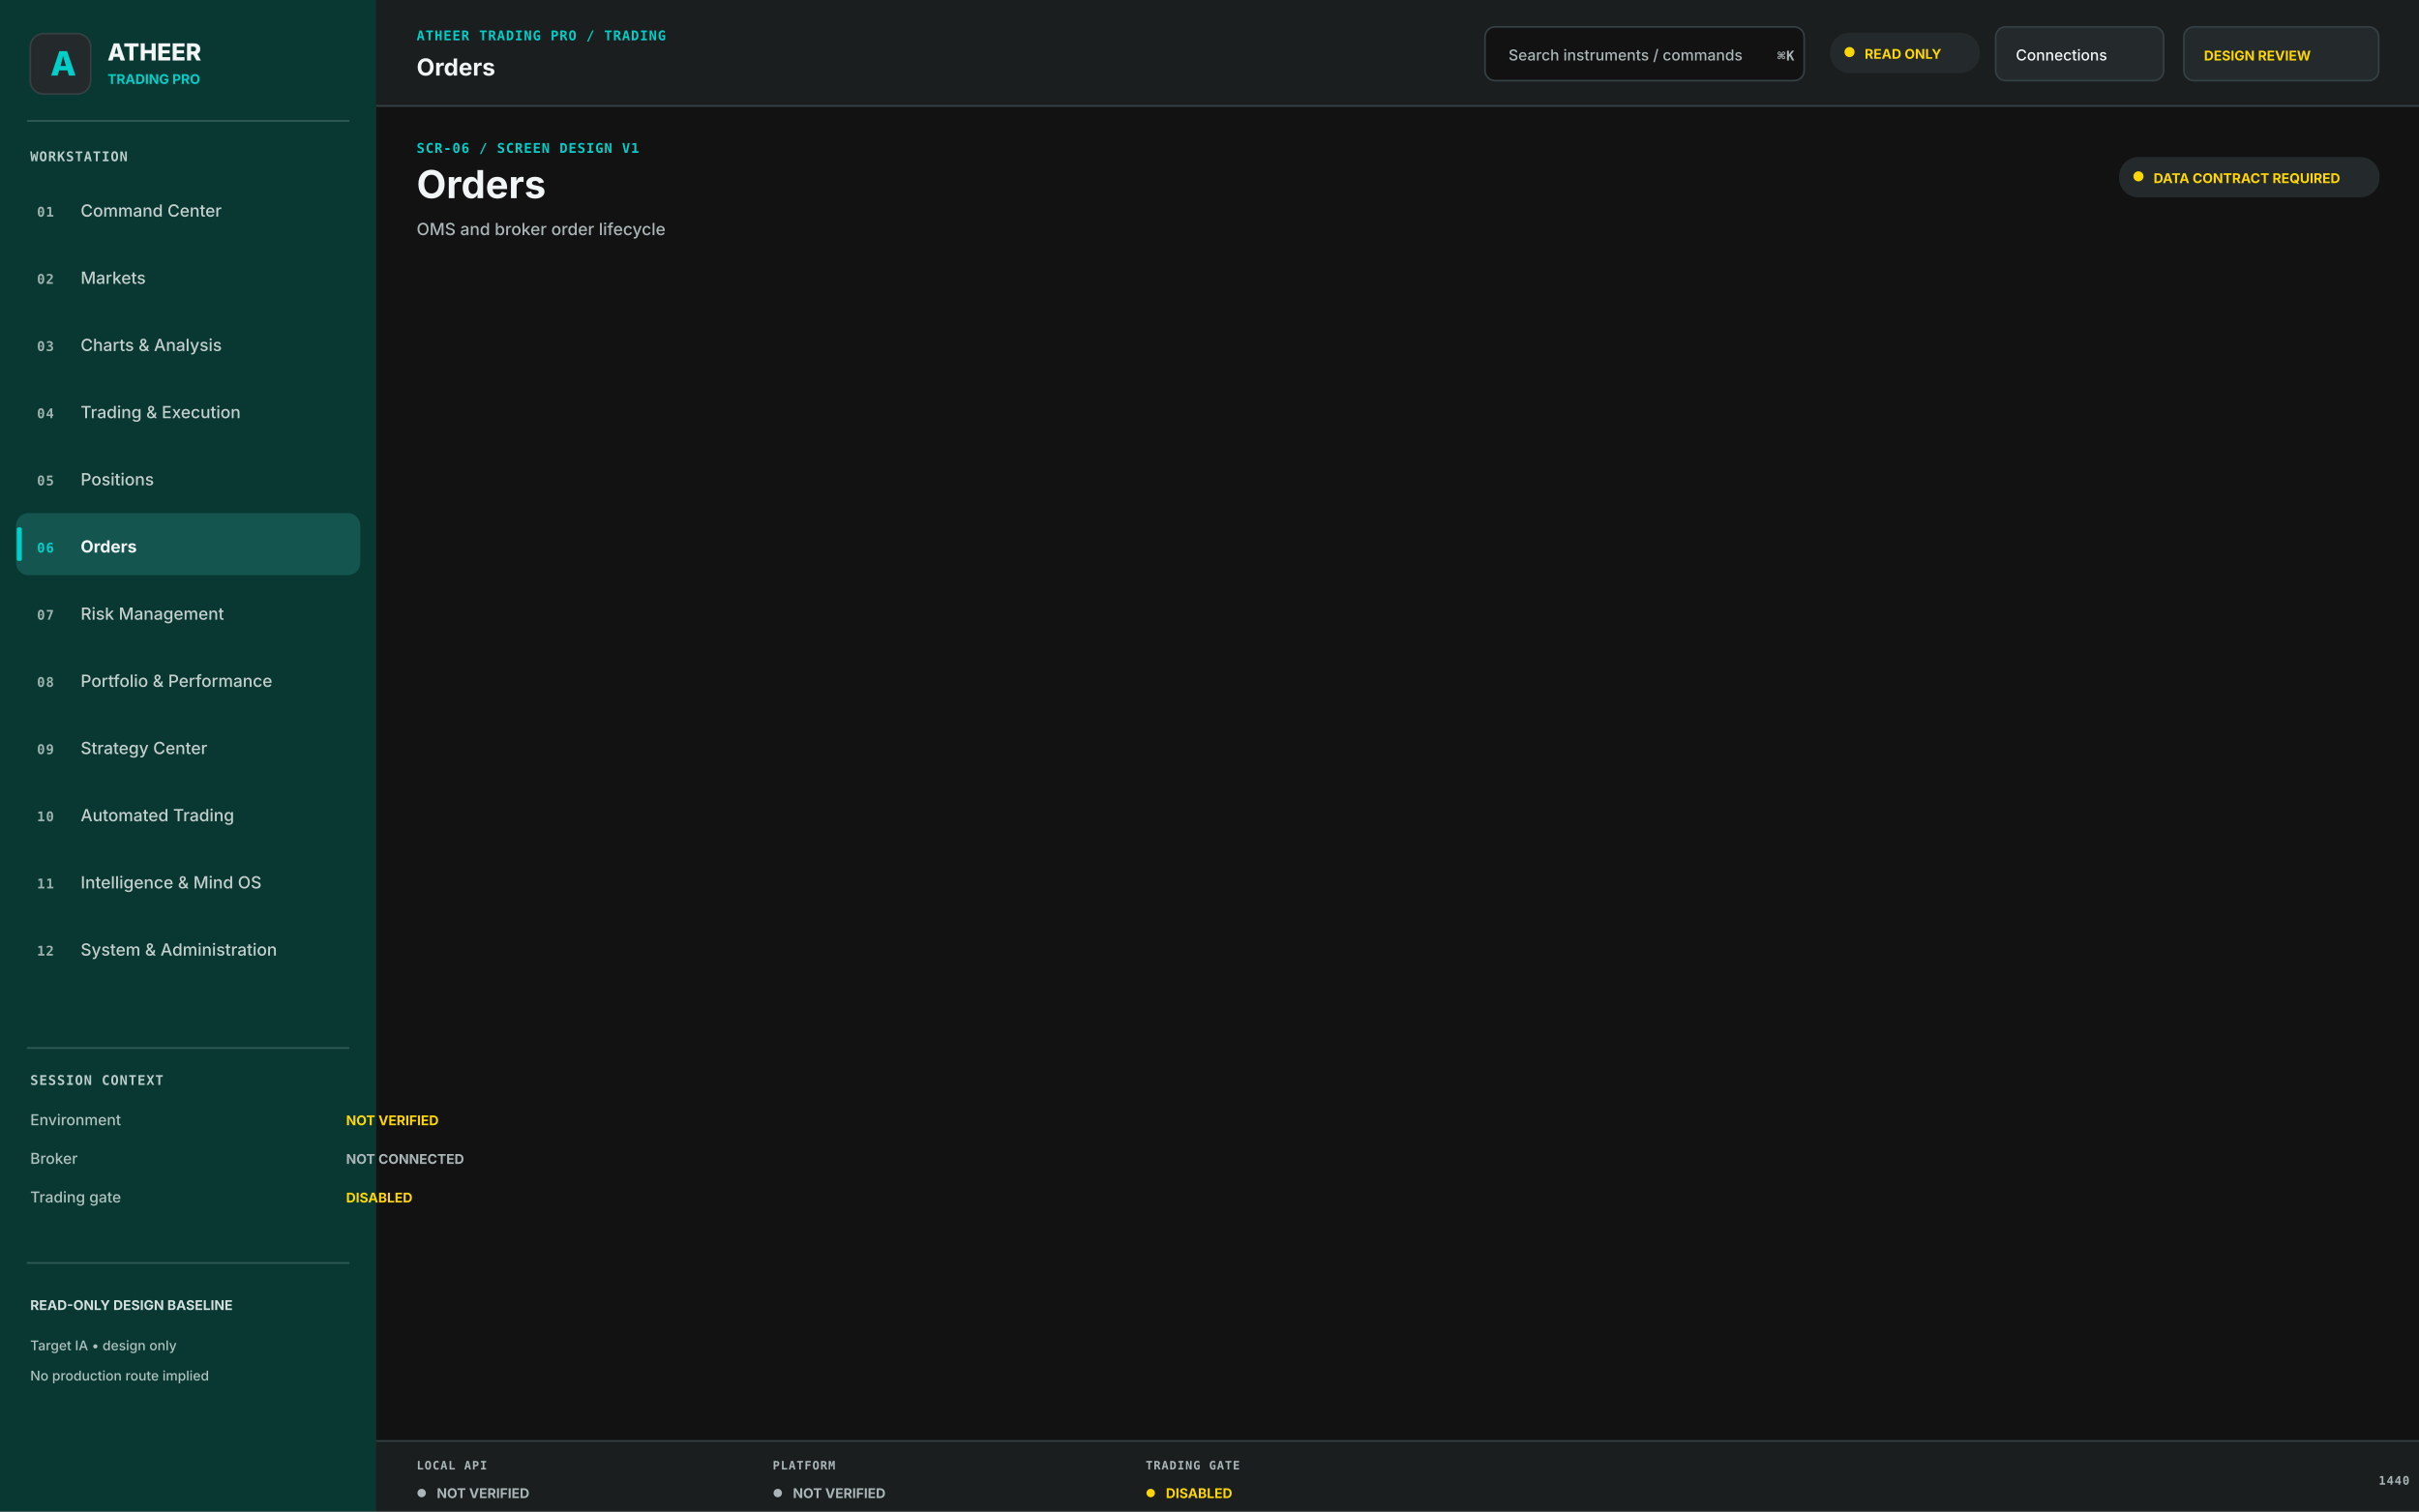
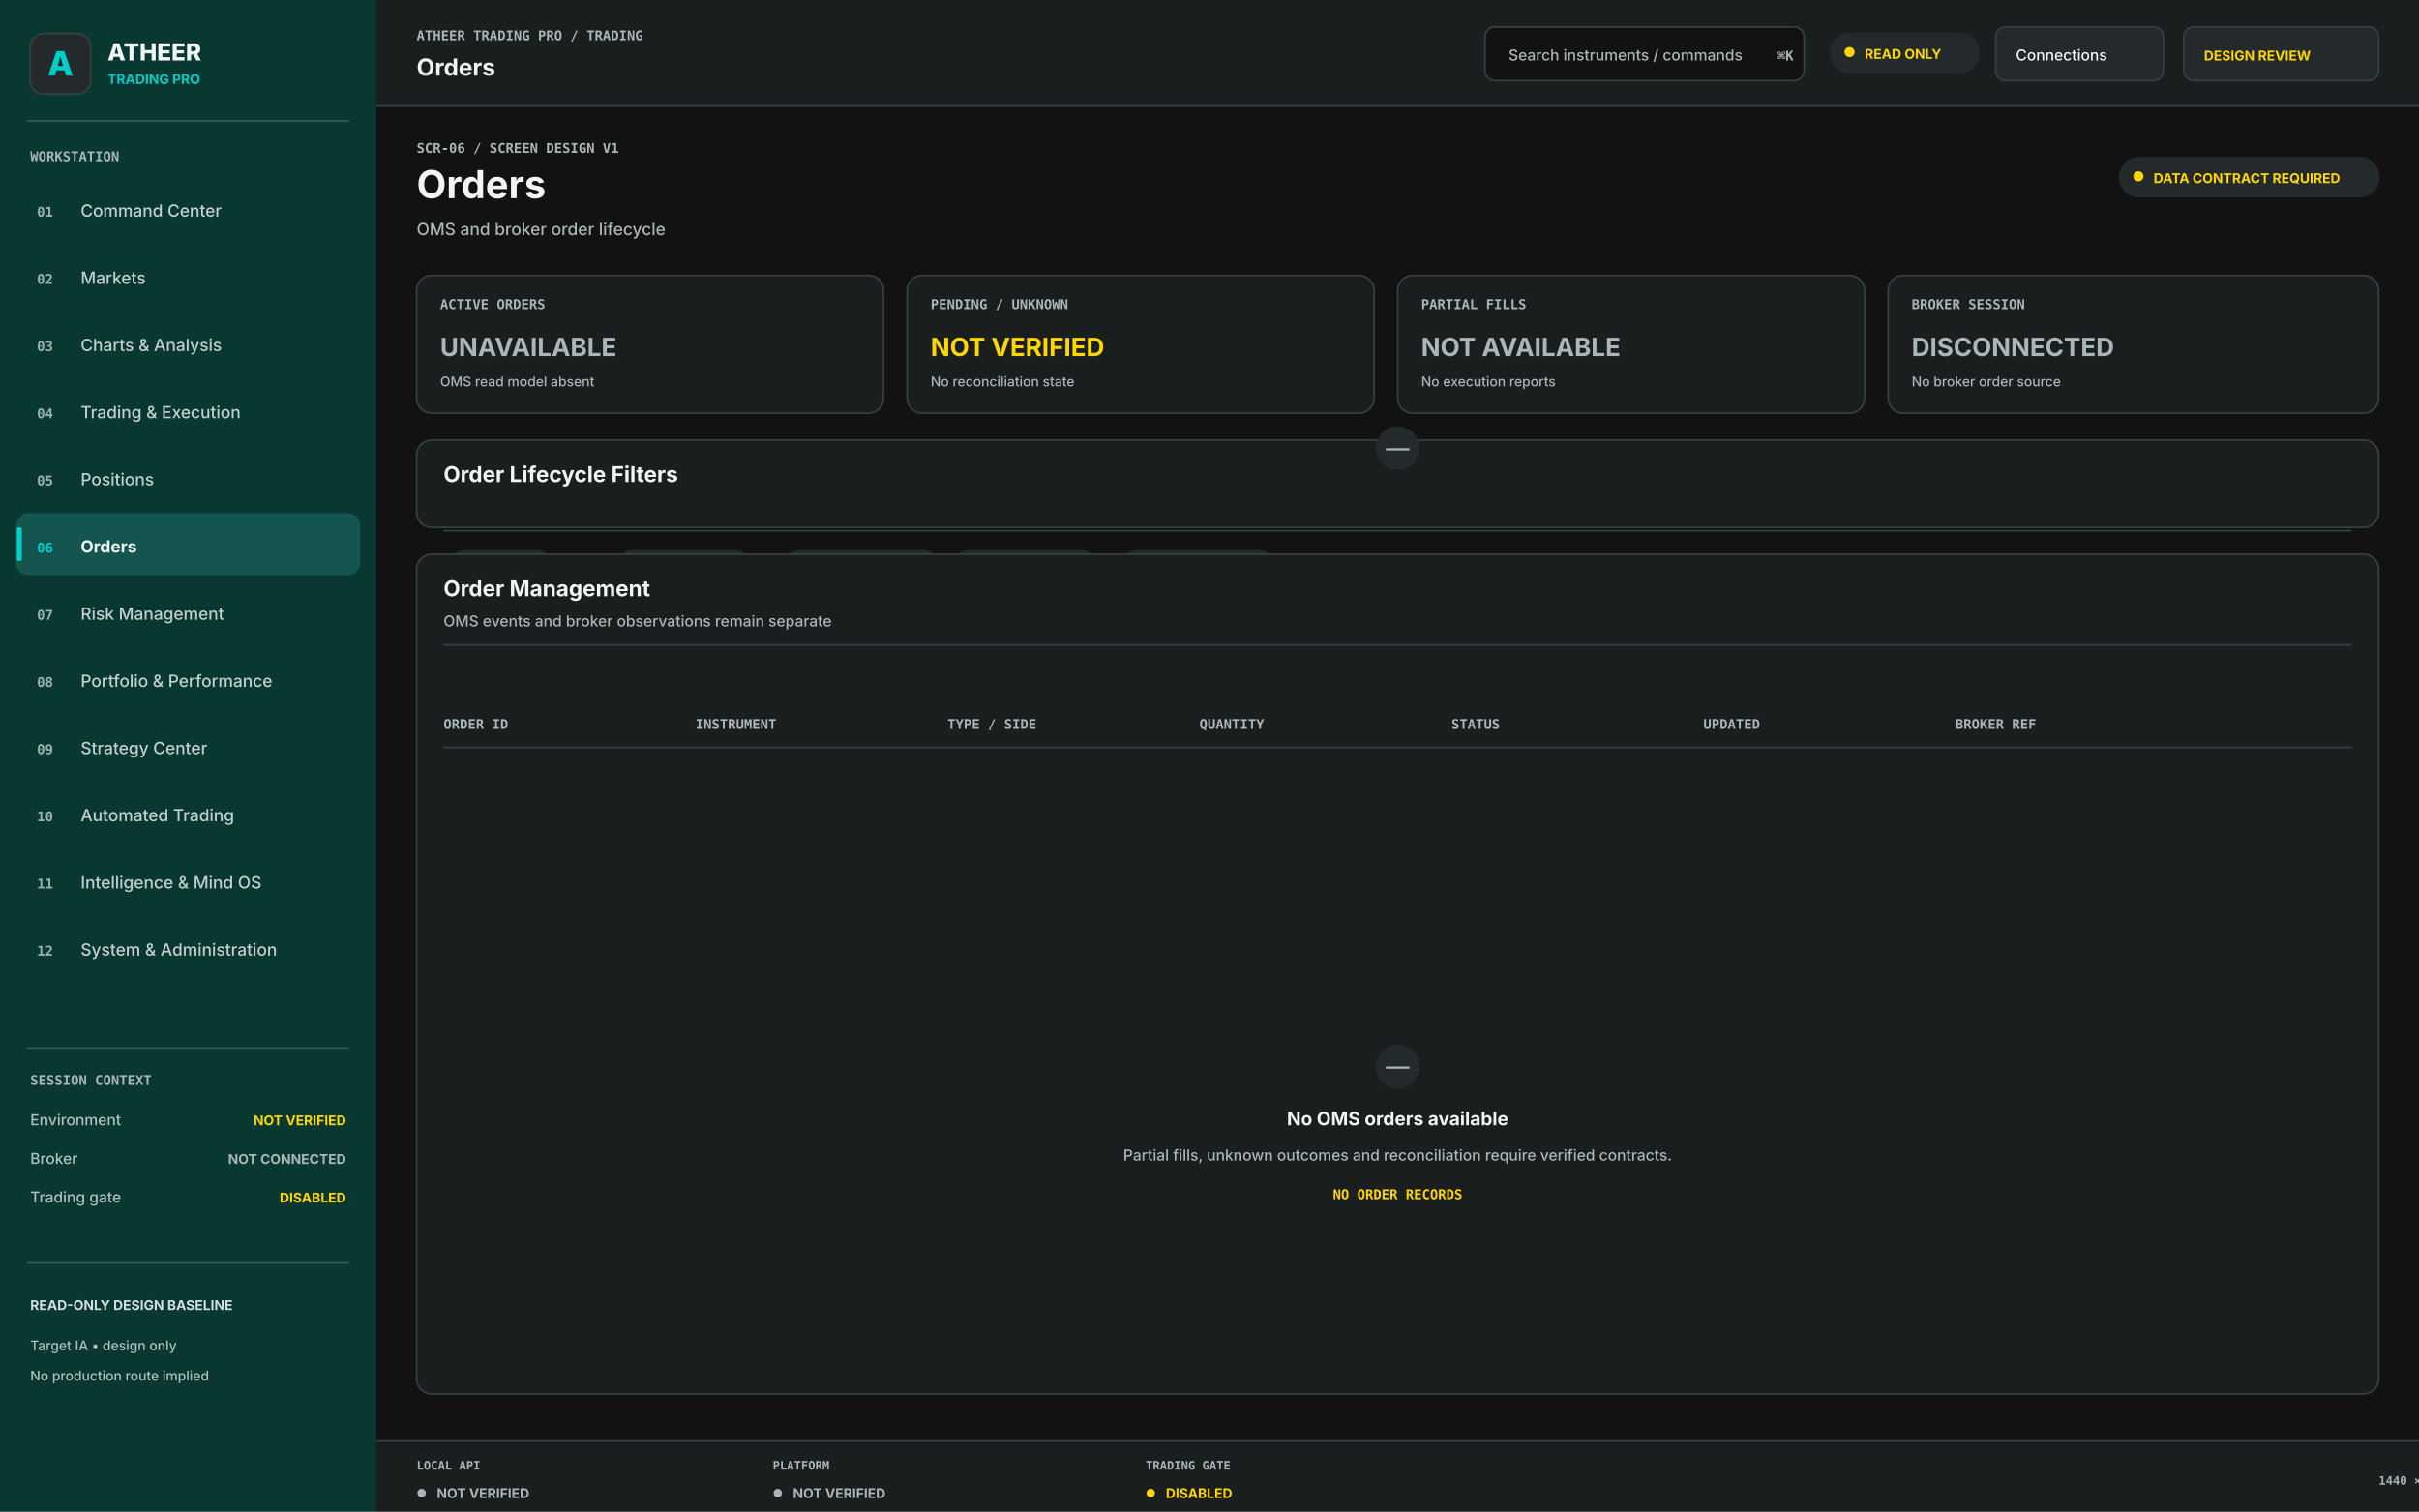
<svg xmlns="http://www.w3.org/2000/svg" width="2880" height="1800" viewBox="0 0 1440 900" role="img" aria-labelledby="design-title design-desc">
  <rect width="1440" height="900" fill="#121212" />
  <rect width="224" height="900" fill="#093732" />
-   <rect x="18" y="20" width="36" height="36" rx="8" fill="#242A2B" stroke="#354044" />
-   <text x="30" y="45" fill="#00CEC8" font-family="SF Pro Display, -apple-system, BlinkMacSystemFont, Helvetica Neue, sans-serif" font-size="20" font-weight="800">A</text>
-   <text x="64" y="36" fill="#F1F5F5" font-family="SF Pro Display, -apple-system, BlinkMacSystemFont, Helvetica Neue, sans-serif" font-size="14" font-weight="800">ATHEER</text>
-   <text x="64" y="50" fill="#00CEC8" font-family="SF Pro Display, -apple-system, BlinkMacSystemFont, Helvetica Neue, sans-serif" font-size="8" font-weight="700">TRADING PRO</text>
+   <rect x="18" y="20" width="36" height="36" rx="8" fill="#242A2B" stroke="#354044" stroke-width="1" />
+   <text x="36" y="45" text-anchor="middle" fill="#00CEC8" font-family="SF Pro Display, -apple-system, BlinkMacSystemFont, Helvetica Neue, sans-serif" font-size="20" font-weight="800">A</text>
+   <text x="64" y="36" text-anchor="start" fill="#F1F5F5" font-family="SF Pro Display, -apple-system, BlinkMacSystemFont, Helvetica Neue, sans-serif" font-size="14" font-weight="800">ATHEER</text>
+   <text x="64" y="50" text-anchor="start" fill="#00CEC8" font-family="SF Pro Display, -apple-system, BlinkMacSystemFont, Helvetica Neue, sans-serif" font-size="8" font-weight="700">TRADING PRO</text>
  <line x1="16" y1="72" x2="208" y2="72" stroke="#315B57" />
-   <text x="18" y="96" fill="#B8CCCA" font-family="SF Mono, Menlo, monospace" font-size="8" font-weight="650" letter-spacing=".5">WORKSTATION</text>
-   <text x="22" y="129" fill="#9FB3B0" font-family="SF Mono, Menlo, monospace" font-size="8" font-weight="650" letter-spacing=".5">01</text>
-   <text x="48" y="129" fill="#C4D0CE" font-family="SF Pro Display, -apple-system, BlinkMacSystemFont, Helvetica Neue, sans-serif" font-size="10" font-weight="450">Command Center</text>
-   <text x="22" y="169" fill="#9FB3B0" font-family="SF Mono, Menlo, monospace" font-size="8" font-weight="650" letter-spacing=".5">02</text>
-   <text x="48" y="169" fill="#C4D0CE" font-family="SF Pro Display, -apple-system, BlinkMacSystemFont, Helvetica Neue, sans-serif" font-size="10" font-weight="450">Markets</text>
-   <text x="22" y="209" fill="#9FB3B0" font-family="SF Mono, Menlo, monospace" font-size="8" font-weight="650" letter-spacing=".5">03</text>
-   <text x="48" y="209" fill="#C4D0CE" font-family="SF Pro Display, -apple-system, BlinkMacSystemFont, Helvetica Neue, sans-serif" font-size="10" font-weight="450">Charts &amp; Analysis</text>
-   <text x="22" y="249" fill="#9FB3B0" font-family="SF Mono, Menlo, monospace" font-size="8" font-weight="650" letter-spacing=".5">04</text>
-   <text x="48" y="249" fill="#C4D0CE" font-family="SF Pro Display, -apple-system, BlinkMacSystemFont, Helvetica Neue, sans-serif" font-size="10" font-weight="450">Trading &amp; Execution</text>
-   <text x="22" y="289" fill="#9FB3B0" font-family="SF Mono, Menlo, monospace" font-size="8" font-weight="650" letter-spacing=".5">05</text>
-   <text x="48" y="289" fill="#C4D0CE" font-family="SF Pro Display, -apple-system, BlinkMacSystemFont, Helvetica Neue, sans-serif" font-size="10" font-weight="450">Positions</text>
-   <rect x="10" y="306" width="204" height="36" rx="7" fill="#14554F" stroke="#14554F" />
+   <text x="18" y="96" text-anchor="start" fill="#AAB6B8" font-family="SF Mono, Menlo, monospace" font-size="8" font-weight="650">WORKSTATION</text>
+   <text x="22" y="129" text-anchor="start" fill="#9FB3B0" font-family="SF Mono, Menlo, monospace" font-size="8" font-weight="650">01</text>
+   <text x="48" y="129" text-anchor="start" fill="#C4D0CE" font-family="SF Pro Display, -apple-system, BlinkMacSystemFont, Helvetica Neue, sans-serif" font-size="10" font-weight="450">Command Center</text>
+   <text x="22" y="169" text-anchor="start" fill="#9FB3B0" font-family="SF Mono, Menlo, monospace" font-size="8" font-weight="650">02</text>
+   <text x="48" y="169" text-anchor="start" fill="#C4D0CE" font-family="SF Pro Display, -apple-system, BlinkMacSystemFont, Helvetica Neue, sans-serif" font-size="10" font-weight="450">Markets</text>
+   <text x="22" y="209" text-anchor="start" fill="#9FB3B0" font-family="SF Mono, Menlo, monospace" font-size="8" font-weight="650">03</text>
+   <text x="48" y="209" text-anchor="start" fill="#C4D0CE" font-family="SF Pro Display, -apple-system, BlinkMacSystemFont, Helvetica Neue, sans-serif" font-size="10" font-weight="450">Charts &amp; Analysis</text>
+   <text x="22" y="249" text-anchor="start" fill="#9FB3B0" font-family="SF Mono, Menlo, monospace" font-size="8" font-weight="650">04</text>
+   <text x="48" y="249" text-anchor="start" fill="#C4D0CE" font-family="SF Pro Display, -apple-system, BlinkMacSystemFont, Helvetica Neue, sans-serif" font-size="10" font-weight="450">Trading &amp; Execution</text>
+   <text x="22" y="289" text-anchor="start" fill="#9FB3B0" font-family="SF Mono, Menlo, monospace" font-size="8" font-weight="650">05</text>
+   <text x="48" y="289" text-anchor="start" fill="#C4D0CE" font-family="SF Pro Display, -apple-system, BlinkMacSystemFont, Helvetica Neue, sans-serif" font-size="10" font-weight="450">Positions</text>
+   <rect x="10" y="306" width="204" height="36" rx="7" fill="#14554F" stroke="#14554F" stroke-width="1" />
  <rect x="10" y="314" width="3" height="20" rx="1" fill="#00CEC8" />
-   <text x="22" y="329" fill="#00CEC8" font-family="SF Mono, Menlo, monospace" font-size="8" font-weight="650" letter-spacing=".5">06</text>
-   <text x="48" y="329" fill="#F1F5F5" font-family="SF Pro Display, -apple-system, BlinkMacSystemFont, Helvetica Neue, sans-serif" font-size="10" font-weight="650">Orders</text>
-   <text x="22" y="369" fill="#9FB3B0" font-family="SF Mono, Menlo, monospace" font-size="8" font-weight="650" letter-spacing=".5">07</text>
-   <text x="48" y="369" fill="#C4D0CE" font-family="SF Pro Display, -apple-system, BlinkMacSystemFont, Helvetica Neue, sans-serif" font-size="10" font-weight="450">Risk Management</text>
-   <text x="22" y="409" fill="#9FB3B0" font-family="SF Mono, Menlo, monospace" font-size="8" font-weight="650" letter-spacing=".5">08</text>
-   <text x="48" y="409" fill="#C4D0CE" font-family="SF Pro Display, -apple-system, BlinkMacSystemFont, Helvetica Neue, sans-serif" font-size="10" font-weight="450">Portfolio &amp; Performance</text>
-   <text x="22" y="449" fill="#9FB3B0" font-family="SF Mono, Menlo, monospace" font-size="8" font-weight="650" letter-spacing=".5">09</text>
-   <text x="48" y="449" fill="#C4D0CE" font-family="SF Pro Display, -apple-system, BlinkMacSystemFont, Helvetica Neue, sans-serif" font-size="10" font-weight="450">Strategy Center</text>
-   <text x="22" y="489" fill="#9FB3B0" font-family="SF Mono, Menlo, monospace" font-size="8" font-weight="650" letter-spacing=".5">10</text>
-   <text x="48" y="489" fill="#C4D0CE" font-family="SF Pro Display, -apple-system, BlinkMacSystemFont, Helvetica Neue, sans-serif" font-size="10" font-weight="450">Automated Trading</text>
-   <text x="22" y="529" fill="#9FB3B0" font-family="SF Mono, Menlo, monospace" font-size="8" font-weight="650" letter-spacing=".5">11</text>
-   <text x="48" y="529" fill="#C4D0CE" font-family="SF Pro Display, -apple-system, BlinkMacSystemFont, Helvetica Neue, sans-serif" font-size="10" font-weight="450">Intelligence &amp; Mind OS</text>
-   <text x="22" y="569" fill="#9FB3B0" font-family="SF Mono, Menlo, monospace" font-size="8" font-weight="650" letter-spacing=".5">12</text>
-   <text x="48" y="569" fill="#C4D0CE" font-family="SF Pro Display, -apple-system, BlinkMacSystemFont, Helvetica Neue, sans-serif" font-size="10" font-weight="450">System &amp; Administration</text>
+   <text x="22" y="329" text-anchor="start" fill="#00CEC8" font-family="SF Mono, Menlo, monospace" font-size="8" font-weight="650">06</text>
+   <text x="48" y="329" text-anchor="start" fill="#F1F5F5" font-family="SF Pro Display, -apple-system, BlinkMacSystemFont, Helvetica Neue, sans-serif" font-size="10" font-weight="650">Orders</text>
+   <text x="22" y="369" text-anchor="start" fill="#9FB3B0" font-family="SF Mono, Menlo, monospace" font-size="8" font-weight="650">07</text>
+   <text x="48" y="369" text-anchor="start" fill="#C4D0CE" font-family="SF Pro Display, -apple-system, BlinkMacSystemFont, Helvetica Neue, sans-serif" font-size="10" font-weight="450">Risk Management</text>
+   <text x="22" y="409" text-anchor="start" fill="#9FB3B0" font-family="SF Mono, Menlo, monospace" font-size="8" font-weight="650">08</text>
+   <text x="48" y="409" text-anchor="start" fill="#C4D0CE" font-family="SF Pro Display, -apple-system, BlinkMacSystemFont, Helvetica Neue, sans-serif" font-size="10" font-weight="450">Portfolio &amp; Performance</text>
+   <text x="22" y="449" text-anchor="start" fill="#9FB3B0" font-family="SF Mono, Menlo, monospace" font-size="8" font-weight="650">09</text>
+   <text x="48" y="449" text-anchor="start" fill="#C4D0CE" font-family="SF Pro Display, -apple-system, BlinkMacSystemFont, Helvetica Neue, sans-serif" font-size="10" font-weight="450">Strategy Center</text>
+   <text x="22" y="489" text-anchor="start" fill="#9FB3B0" font-family="SF Mono, Menlo, monospace" font-size="8" font-weight="650">10</text>
+   <text x="48" y="489" text-anchor="start" fill="#C4D0CE" font-family="SF Pro Display, -apple-system, BlinkMacSystemFont, Helvetica Neue, sans-serif" font-size="10" font-weight="450">Automated Trading</text>
+   <text x="22" y="529" text-anchor="start" fill="#9FB3B0" font-family="SF Mono, Menlo, monospace" font-size="8" font-weight="650">11</text>
+   <text x="48" y="529" text-anchor="start" fill="#C4D0CE" font-family="SF Pro Display, -apple-system, BlinkMacSystemFont, Helvetica Neue, sans-serif" font-size="10" font-weight="450">Intelligence &amp; Mind OS</text>
+   <text x="22" y="569" text-anchor="start" fill="#9FB3B0" font-family="SF Mono, Menlo, monospace" font-size="8" font-weight="650">12</text>
+   <text x="48" y="569" text-anchor="start" fill="#C4D0CE" font-family="SF Pro Display, -apple-system, BlinkMacSystemFont, Helvetica Neue, sans-serif" font-size="10" font-weight="450">System &amp; Administration</text>
  <line x1="16" y1="624" x2="208" y2="624" stroke="#315B57" />
-   <text x="18" y="646" fill="#B8CCCA" font-family="SF Mono, Menlo, monospace" font-size="8" font-weight="650" letter-spacing=".5">SESSION CONTEXT</text>
-   <text x="18" y="670" fill="#AFC2BF" font-family="SF Pro Display, -apple-system, BlinkMacSystemFont, Helvetica Neue, sans-serif" font-size="9" font-weight="500">Environment</text>
-   <text x="206" y="670" fill="#FFD700" font-family="SF Pro Display, -apple-system, BlinkMacSystemFont, Helvetica Neue, sans-serif" font-size="8" font-weight="650">NOT VERIFIED</text>
-   <text x="18" y="693" fill="#AFC2BF" font-family="SF Pro Display, -apple-system, BlinkMacSystemFont, Helvetica Neue, sans-serif" font-size="9" font-weight="500">Broker</text>
-   <text x="206" y="693" fill="#AAB6B8" font-family="SF Pro Display, -apple-system, BlinkMacSystemFont, Helvetica Neue, sans-serif" font-size="8" font-weight="650">NOT CONNECTED</text>
-   <text x="18" y="716" fill="#AFC2BF" font-family="SF Pro Display, -apple-system, BlinkMacSystemFont, Helvetica Neue, sans-serif" font-size="9" font-weight="500">Trading gate</text>
-   <text x="206" y="716" fill="#FFD700" font-family="SF Pro Display, -apple-system, BlinkMacSystemFont, Helvetica Neue, sans-serif" font-size="8" font-weight="650">DISABLED</text>
+   <text x="18" y="646" text-anchor="start" fill="#AAB6B8" font-family="SF Mono, Menlo, monospace" font-size="8" font-weight="650">SESSION CONTEXT</text>
+   <text x="18" y="670" text-anchor="start" fill="#AFC2BF" font-family="SF Pro Display, -apple-system, BlinkMacSystemFont, Helvetica Neue, sans-serif" font-size="9" font-weight="500">Environment</text>
+   <text x="206" y="670" text-anchor="end" fill="#FFD700" font-family="SF Pro Display, -apple-system, BlinkMacSystemFont, Helvetica Neue, sans-serif" font-size="8" font-weight="650">NOT VERIFIED</text>
+   <text x="18" y="693" text-anchor="start" fill="#AFC2BF" font-family="SF Pro Display, -apple-system, BlinkMacSystemFont, Helvetica Neue, sans-serif" font-size="9" font-weight="500">Broker</text>
+   <text x="206" y="693" text-anchor="end" fill="#AAB6B8" font-family="SF Pro Display, -apple-system, BlinkMacSystemFont, Helvetica Neue, sans-serif" font-size="8" font-weight="650">NOT CONNECTED</text>
+   <text x="18" y="716" text-anchor="start" fill="#AFC2BF" font-family="SF Pro Display, -apple-system, BlinkMacSystemFont, Helvetica Neue, sans-serif" font-size="9" font-weight="500">Trading gate</text>
+   <text x="206" y="716" text-anchor="end" fill="#FFD700" font-family="SF Pro Display, -apple-system, BlinkMacSystemFont, Helvetica Neue, sans-serif" font-size="8" font-weight="650">DISABLED</text>
  <line x1="16" y1="752" x2="208" y2="752" stroke="#315B57" />
-   <text x="18" y="780" fill="#D3E0DE" font-family="SF Pro Display, -apple-system, BlinkMacSystemFont, Helvetica Neue, sans-serif" font-size="8" font-weight="650">READ-ONLY DESIGN BASELINE</text>
-   <text x="18" y="804" fill="#AFC2BF" font-family="SF Pro Display, -apple-system, BlinkMacSystemFont, Helvetica Neue, sans-serif" font-size="8" font-weight="500">Target IA • design only</text>
-   <text x="18" y="822" fill="#AFC2BF" font-family="SF Pro Display, -apple-system, BlinkMacSystemFont, Helvetica Neue, sans-serif" font-size="8" font-weight="500">No production route implied</text>
+   <text x="18" y="780" text-anchor="start" fill="#D3E0DE" font-family="SF Pro Display, -apple-system, BlinkMacSystemFont, Helvetica Neue, sans-serif" font-size="8" font-weight="650">READ-ONLY DESIGN BASELINE</text>
+   <text x="18" y="804" text-anchor="start" fill="#AFC2BF" font-family="SF Pro Display, -apple-system, BlinkMacSystemFont, Helvetica Neue, sans-serif" font-size="8" font-weight="500">Target IA • design only</text>
+   <text x="18" y="822" text-anchor="start" fill="#AFC2BF" font-family="SF Pro Display, -apple-system, BlinkMacSystemFont, Helvetica Neue, sans-serif" font-size="8" font-weight="500">No production route implied</text>
  <rect x="224" width="1216" height="64" fill="#1A1E1F" />
  <line x1="224" y1="63" x2="1440" y2="63" stroke="#354044" />
-   <text x="248" y="24" fill="#00CEC8" font-family="SF Mono, Menlo, monospace" font-size="8" font-weight="650" letter-spacing=".5">ATHEER TRADING PRO  /  TRADING</text>
-   <text x="248" y="45" fill="#F1F5F5" font-family="SF Pro Display, -apple-system, BlinkMacSystemFont, Helvetica Neue, sans-serif" font-size="14" font-weight="650">Orders</text>
-   <rect x="884" y="16" width="190" height="32" rx="6" fill="#121212" stroke="#354044" />
-   <text x="898" y="36" fill="#AAB6B8" font-family="SF Pro Display, -apple-system, BlinkMacSystemFont, Helvetica Neue, sans-serif" font-size="9" font-weight="500">Search instruments / commands</text>
-   <text x="1058" y="36" fill="#AAB6B8" font-family="SF Mono, Menlo, monospace" font-size="8" font-weight="650" letter-spacing=".5">⌘K</text>
-   <rect x="1090" y="20" width="88" height="23" rx="11" fill="#242A2B" stroke="#242A2B" />
+   <text x="248" y="24" text-anchor="start" fill="#AAB6B8" font-family="SF Mono, Menlo, monospace" font-size="8" font-weight="650">ATHEER TRADING PRO  /  TRADING</text>
+   <text x="248" y="45" text-anchor="start" fill="#F1F5F5" font-family="SF Pro Display, -apple-system, BlinkMacSystemFont, Helvetica Neue, sans-serif" font-size="14" font-weight="650">Orders</text>
+   <rect x="884" y="16" width="190" height="32" rx="6" fill="#121212" stroke="#354044" stroke-width="1" />
+   <text x="898" y="36" text-anchor="start" fill="#AAB6B8" font-family="SF Pro Display, -apple-system, BlinkMacSystemFont, Helvetica Neue, sans-serif" font-size="9" font-weight="500">Search instruments / commands</text>
+   <text x="1058" y="36" text-anchor="start" fill="#AAB6B8" font-family="SF Mono, Menlo, monospace" font-size="8" font-weight="650">⌘K</text>
+   <rect x="1090" y="20" width="88" height="23" rx="11" fill="#242A2B" stroke="#242A2B" stroke-width="1" />
  <circle cx="1101" cy="31" r="3" fill="#FFD700" />
-   <text x="1110" y="35" fill="#FFD700" font-family="SF Pro Display, -apple-system, BlinkMacSystemFont, Helvetica Neue, sans-serif" font-size="8" font-weight="700">READ ONLY</text>
-   <rect x="1188" y="16" width="100" height="32" rx="6" fill="#242A2B" stroke="#354044" />
-   <text x="1200" y="36" fill="#F1F5F5" font-family="SF Pro Display, -apple-system, BlinkMacSystemFont, Helvetica Neue, sans-serif" font-size="9" font-weight="500">Connections</text>
-   <rect x="1300" y="16" width="116" height="32" rx="6" fill="#242A2B" stroke="#354044" />
-   <text x="1312" y="36" fill="#FFD700" font-family="SF Pro Display, -apple-system, BlinkMacSystemFont, Helvetica Neue, sans-serif" font-size="8" font-weight="700">DESIGN REVIEW</text>
-   <text x="248" y="91" fill="#00CEC8" font-family="SF Mono, Menlo, monospace" font-size="8" font-weight="650" letter-spacing=".5">SCR-06  /  SCREEN DESIGN V1</text>
-   <text x="248" y="118" fill="#F1F5F5" font-family="SF Pro Display, -apple-system, BlinkMacSystemFont, Helvetica Neue, sans-serif" font-size="23" font-weight="750">Orders</text>
-   <text x="248" y="140" fill="#AAB6B8" font-family="SF Pro Display, -apple-system, BlinkMacSystemFont, Helvetica Neue, sans-serif" font-size="10" font-weight="450">OMS and broker order lifecycle</text>
-   <rect x="1262" y="94" width="154" height="23" rx="11" fill="#242A2B" stroke="#242A2B" />
+   <text x="1110" y="35" text-anchor="start" fill="#FFD700" font-family="SF Pro Display, -apple-system, BlinkMacSystemFont, Helvetica Neue, sans-serif" font-size="8" font-weight="700">READ ONLY</text>
+   <rect x="1188" y="16" width="100" height="32" rx="6" fill="#242A2B" stroke="#354044" stroke-width="1" />
+   <text x="1200" y="36" text-anchor="start" fill="#F1F5F5" font-family="SF Pro Display, -apple-system, BlinkMacSystemFont, Helvetica Neue, sans-serif" font-size="9" font-weight="500">Connections</text>
+   <rect x="1300" y="16" width="116" height="32" rx="6" fill="#242A2B" stroke="#354044" stroke-width="1" />
+   <text x="1312" y="36" text-anchor="start" fill="#FFD700" font-family="SF Pro Display, -apple-system, BlinkMacSystemFont, Helvetica Neue, sans-serif" font-size="8" font-weight="700">DESIGN REVIEW</text>
+   <text x="248" y="91" text-anchor="start" fill="#AAB6B8" font-family="SF Mono, Menlo, monospace" font-size="8" font-weight="650">SCR-06  /  SCREEN DESIGN V1</text>
+   <text x="248" y="118" text-anchor="start" fill="#F1F5F5" font-family="SF Pro Display, -apple-system, BlinkMacSystemFont, Helvetica Neue, sans-serif" font-size="23" font-weight="750">Orders</text>
+   <text x="248" y="140" text-anchor="start" fill="#AAB6B8" font-family="SF Pro Display, -apple-system, BlinkMacSystemFont, Helvetica Neue, sans-serif" font-size="10" font-weight="500">OMS and broker order lifecycle</text>
+   <rect x="1262" y="94" width="154" height="23" rx="11" fill="#242A2B" stroke="#242A2B" stroke-width="1" />
  <circle cx="1273" cy="105" r="3" fill="#FFD700" />
-   <text x="1282" y="109" fill="#FFD700" font-family="SF Pro Display, -apple-system, BlinkMacSystemFont, Helvetica Neue, sans-serif" font-size="8" font-weight="700">DATA CONTRACT REQUIRED</text>
+   <text x="1282" y="109" text-anchor="start" fill="#FFD700" font-family="SF Pro Display, -apple-system, BlinkMacSystemFont, Helvetica Neue, sans-serif" font-size="8" font-weight="700">DATA CONTRACT REQUIRED</text>
  <rect x="224" y="858" width="1216" height="42" fill="#1A1E1F" />
  <line x1="224" y1="858" x2="1440" y2="858" stroke="#354044" />
-   <text x="248" y="875" fill="#AAB6B8" font-family="SF Mono, Menlo, monospace" font-size="7" font-weight="650" letter-spacing=".5">LOCAL API</text>
+   <text x="248" y="875" text-anchor="start" fill="#AAB6B8" font-family="SF Mono, Menlo, monospace" font-size="7" font-weight="650">LOCAL API</text>
  <circle cx="251" cy="889" r="2.5" fill="#AAB6B8" />
-   <text x="260" y="892" fill="#AAB6B8" font-family="SF Pro Display, -apple-system, BlinkMacSystemFont, Helvetica Neue, sans-serif" font-size="8" font-weight="650">NOT VERIFIED</text>
-   <text x="460" y="875" fill="#AAB6B8" font-family="SF Mono, Menlo, monospace" font-size="7" font-weight="650" letter-spacing=".5">PLATFORM</text>
+   <text x="260" y="892" text-anchor="start" fill="#AAB6B8" font-family="SF Pro Display, -apple-system, BlinkMacSystemFont, Helvetica Neue, sans-serif" font-size="8" font-weight="650">NOT VERIFIED</text>
+   <text x="460" y="875" text-anchor="start" fill="#AAB6B8" font-family="SF Mono, Menlo, monospace" font-size="7" font-weight="650">PLATFORM</text>
  <circle cx="463" cy="889" r="2.5" fill="#AAB6B8" />
-   <text x="472" y="892" fill="#AAB6B8" font-family="SF Pro Display, -apple-system, BlinkMacSystemFont, Helvetica Neue, sans-serif" font-size="8" font-weight="650">NOT VERIFIED</text>
-   <text x="682" y="875" fill="#AAB6B8" font-family="SF Mono, Menlo, monospace" font-size="7" font-weight="650" letter-spacing=".5">TRADING GATE</text>
+   <text x="472" y="892" text-anchor="start" fill="#AAB6B8" font-family="SF Pro Display, -apple-system, BlinkMacSystemFont, Helvetica Neue, sans-serif" font-size="8" font-weight="650">NOT VERIFIED</text>
+   <text x="682" y="875" text-anchor="start" fill="#AAB6B8" font-family="SF Mono, Menlo, monospace" font-size="7" font-weight="650">TRADING GATE</text>
  <circle cx="685" cy="889" r="2.5" fill="#FFD700" />
-   <text x="694" y="892" fill="#FFD700" font-family="SF Pro Display, -apple-system, BlinkMacSystemFont, Helvetica Neue, sans-serif" font-size="8" font-weight="650">DISABLED</text>
-   <text x="1416" y="884" fill="#AAB6B8" font-family="SF Mono, Menlo, monospace" font-size="7" font-weight="650" letter-spacing=".5">1440 × 900 PT  /  2× EXPORT</text>undefined</svg>
+   <text x="694" y="892" text-anchor="start" fill="#FFD700" font-family="SF Pro Display, -apple-system, BlinkMacSystemFont, Helvetica Neue, sans-serif" font-size="8" font-weight="650">DISABLED</text>
+   <text x="1416" y="884" text-anchor="start" fill="#AAB6B8" font-family="SF Mono, Menlo, monospace" font-size="7" font-weight="650">1440 × 900 PT / 2× EXPORT</text>
+   <rect x="248" y="164" width="278" height="82" rx="9" fill="#1A1E1F" stroke="#354044" stroke-width="1" />
+   <text x="262" y="184" text-anchor="start" fill="#AAB6B8" font-family="SF Mono, Menlo, monospace" font-size="8" font-weight="650">ACTIVE ORDERS</text>
+   <text x="262" y="212" text-anchor="start" fill="#AAB6B8" font-family="SF Pro Display, -apple-system, BlinkMacSystemFont, Helvetica Neue, sans-serif" font-size="15" font-weight="650">UNAVAILABLE</text>
+   <text x="262" y="230" text-anchor="start" fill="#AAB6B8" font-family="SF Pro Display, -apple-system, BlinkMacSystemFont, Helvetica Neue, sans-serif" font-size="8" font-weight="500">OMS read model absent</text>
+   <rect x="540" y="164" width="278" height="82" rx="9" fill="#1A1E1F" stroke="#354044" stroke-width="1" />
+   <text x="554" y="184" text-anchor="start" fill="#AAB6B8" font-family="SF Mono, Menlo, monospace" font-size="8" font-weight="650">PENDING / UNKNOWN</text>
+   <text x="554" y="212" text-anchor="start" fill="#FFD700" font-family="SF Pro Display, -apple-system, BlinkMacSystemFont, Helvetica Neue, sans-serif" font-size="15" font-weight="650">NOT VERIFIED</text>
+   <text x="554" y="230" text-anchor="start" fill="#AAB6B8" font-family="SF Pro Display, -apple-system, BlinkMacSystemFont, Helvetica Neue, sans-serif" font-size="8" font-weight="500">No reconciliation state</text>
+   <rect x="832" y="164" width="278" height="82" rx="9" fill="#1A1E1F" stroke="#354044" stroke-width="1" />
+   <text x="846" y="184" text-anchor="start" fill="#AAB6B8" font-family="SF Mono, Menlo, monospace" font-size="8" font-weight="650">PARTIAL FILLS</text>
+   <text x="846" y="212" text-anchor="start" fill="#AAB6B8" font-family="SF Pro Display, -apple-system, BlinkMacSystemFont, Helvetica Neue, sans-serif" font-size="15" font-weight="650">NOT AVAILABLE</text>
+   <text x="846" y="230" text-anchor="start" fill="#AAB6B8" font-family="SF Pro Display, -apple-system, BlinkMacSystemFont, Helvetica Neue, sans-serif" font-size="8" font-weight="500">No execution reports</text>
+   <rect x="1124" y="164" width="292" height="82" rx="9" fill="#1A1E1F" stroke="#354044" stroke-width="1" />
+   <text x="1138" y="184" text-anchor="start" fill="#AAB6B8" font-family="SF Mono, Menlo, monospace" font-size="8" font-weight="650">BROKER SESSION</text>
+   <text x="1138" y="212" text-anchor="start" fill="#AAB6B8" font-family="SF Pro Display, -apple-system, BlinkMacSystemFont, Helvetica Neue, sans-serif" font-size="15" font-weight="650">DISCONNECTED</text>
+   <text x="1138" y="230" text-anchor="start" fill="#AAB6B8" font-family="SF Pro Display, -apple-system, BlinkMacSystemFont, Helvetica Neue, sans-serif" font-size="8" font-weight="500">No broker order source</text>
+   <rect x="248" y="262" width="1168" height="52" rx="9" fill="#1A1E1F" stroke="#354044" stroke-width="1" />
+   <text x="264" y="287" text-anchor="start" fill="#F1F5F5" font-family="SF Pro Display, -apple-system, BlinkMacSystemFont, Helvetica Neue, sans-serif" font-size="13" font-weight="650">Order Lifecycle Filters</text>
+   <line x1="264" y1="316" x2="1400" y2="316" stroke="#354044" />
+   <rect x="266" y="328" width="64" height="23" rx="11" fill="#242A2B" stroke="#242A2B" stroke-width="1" />
+   <circle cx="277" cy="339" r="3" fill="#AAB6B8" />
+   <text x="286" y="343" text-anchor="start" fill="#AAB6B8" font-family="SF Pro Display, -apple-system, BlinkMacSystemFont, Helvetica Neue, sans-serif" font-size="8" font-weight="700">OPEN</text>
+   <rect x="366" y="328" width="82" height="23" rx="11" fill="#242A2B" stroke="#242A2B" stroke-width="1" />
+   <circle cx="377" cy="339" r="3" fill="#FFD700" />
+   <text x="386" y="343" text-anchor="start" fill="#FFD700" font-family="SF Pro Display, -apple-system, BlinkMacSystemFont, Helvetica Neue, sans-serif" font-size="8" font-weight="700">PENDING</text>
+   <rect x="466" y="328" width="94" height="23" rx="11" fill="#242A2B" stroke="#242A2B" stroke-width="1" />
+   <circle cx="477" cy="339" r="3" fill="#AAB6B8" />
+   <text x="486" y="343" text-anchor="start" fill="#AAB6B8" font-family="SF Pro Display, -apple-system, BlinkMacSystemFont, Helvetica Neue, sans-serif" font-size="8" font-weight="700">COMPLETED</text>
+   <rect x="566" y="328" width="88" height="23" rx="11" fill="#242A2B" stroke="#242A2B" stroke-width="1" />
+   <circle cx="577" cy="339" r="3" fill="#EF5350" />
+   <text x="586" y="343" text-anchor="start" fill="#EF5350" font-family="SF Pro Display, -apple-system, BlinkMacSystemFont, Helvetica Neue, sans-serif" font-size="8" font-weight="700">REJECTED</text>
+   <rect x="666" y="328" width="94" height="23" rx="11" fill="#242A2B" stroke="#242A2B" stroke-width="1" />
+   <circle cx="677" cy="339" r="3" fill="#AAB6B8" />
+   <text x="686" y="343" text-anchor="start" fill="#AAB6B8" font-family="SF Pro Display, -apple-system, BlinkMacSystemFont, Helvetica Neue, sans-serif" font-size="8" font-weight="700">CANCELLED</text>
+   <circle cx="832" cy="266.84" r="13" fill="#242A2B" />
+   <text x="832" y="271.84" text-anchor="middle" fill="#AAB6B8" font-family="SF Pro Display, -apple-system, BlinkMacSystemFont, Helvetica Neue, sans-serif" font-size="14" font-weight="500">—</text>
+   <text x="832" y="301.84" text-anchor="middle" fill="#F1F5F5" font-family="SF Pro Display, -apple-system, BlinkMacSystemFont, Helvetica Neue, sans-serif" font-size="11" font-weight="650" />
+   <text x="832" y="322.84" text-anchor="middle" fill="#AAB6B8" font-family="SF Pro Display, -apple-system, BlinkMacSystemFont, Helvetica Neue, sans-serif" font-size="9" font-weight="450" />
+   <text x="832" y="345.84" text-anchor="middle" fill="#FFD700" font-family="SF Mono, Menlo, monospace" font-size="8" font-weight="700">NOT AVAILABLE</text>
+   <rect x="248" y="330" width="1168" height="500" rx="9" fill="#1A1E1F" stroke="#354044" stroke-width="1" />
+   <text x="264" y="355" text-anchor="start" fill="#F1F5F5" font-family="SF Pro Display, -apple-system, BlinkMacSystemFont, Helvetica Neue, sans-serif" font-size="13" font-weight="650">Order Management</text>
+   <text x="264" y="373" text-anchor="start" fill="#AAB6B8" font-family="SF Pro Display, -apple-system, BlinkMacSystemFont, Helvetica Neue, sans-serif" font-size="9" font-weight="500">OMS events and broker observations remain separate</text>
+   <line x1="264" y1="384" x2="1400" y2="384" stroke="#354044" />
+   <text x="264" y="434" text-anchor="start" fill="#AAB6B8" font-family="SF Mono, Menlo, monospace" font-size="8" font-weight="650">ORDER ID</text>
+   <text x="414" y="434" text-anchor="start" fill="#AAB6B8" font-family="SF Mono, Menlo, monospace" font-size="8" font-weight="650">INSTRUMENT</text>
+   <text x="564" y="434" text-anchor="start" fill="#AAB6B8" font-family="SF Mono, Menlo, monospace" font-size="8" font-weight="650">TYPE / SIDE</text>
+   <text x="714" y="434" text-anchor="start" fill="#AAB6B8" font-family="SF Mono, Menlo, monospace" font-size="8" font-weight="650">QUANTITY</text>
+   <text x="864" y="434" text-anchor="start" fill="#AAB6B8" font-family="SF Mono, Menlo, monospace" font-size="8" font-weight="650">STATUS</text>
+   <text x="1014" y="434" text-anchor="start" fill="#AAB6B8" font-family="SF Mono, Menlo, monospace" font-size="8" font-weight="650">UPDATED</text>
+   <text x="1164" y="434" text-anchor="start" fill="#AAB6B8" font-family="SF Mono, Menlo, monospace" font-size="8" font-weight="650">BROKER REF</text>
+   <line x1="264" y1="445" x2="1400" y2="445" stroke="#354044" />
+   <circle cx="832" cy="635" r="13" fill="#242A2B" />
+   <text x="832" y="640" text-anchor="middle" fill="#AAB6B8" font-family="SF Pro Display, -apple-system, BlinkMacSystemFont, Helvetica Neue, sans-serif" font-size="14" font-weight="500">—</text>
+   <text x="832" y="670" text-anchor="middle" fill="#F1F5F5" font-family="SF Pro Display, -apple-system, BlinkMacSystemFont, Helvetica Neue, sans-serif" font-size="11" font-weight="650">No OMS orders available</text>
+   <text x="832" y="691" text-anchor="middle" fill="#AAB6B8" font-family="SF Pro Display, -apple-system, BlinkMacSystemFont, Helvetica Neue, sans-serif" font-size="9" font-weight="450">Partial fills, unknown outcomes and reconciliation require verified contracts.</text>
+   <text x="832" y="714" text-anchor="middle" fill="#FFD700" font-family="SF Mono, Menlo, monospace" font-size="8" font-weight="700">NO ORDER RECORDS</text>
+ </svg>
